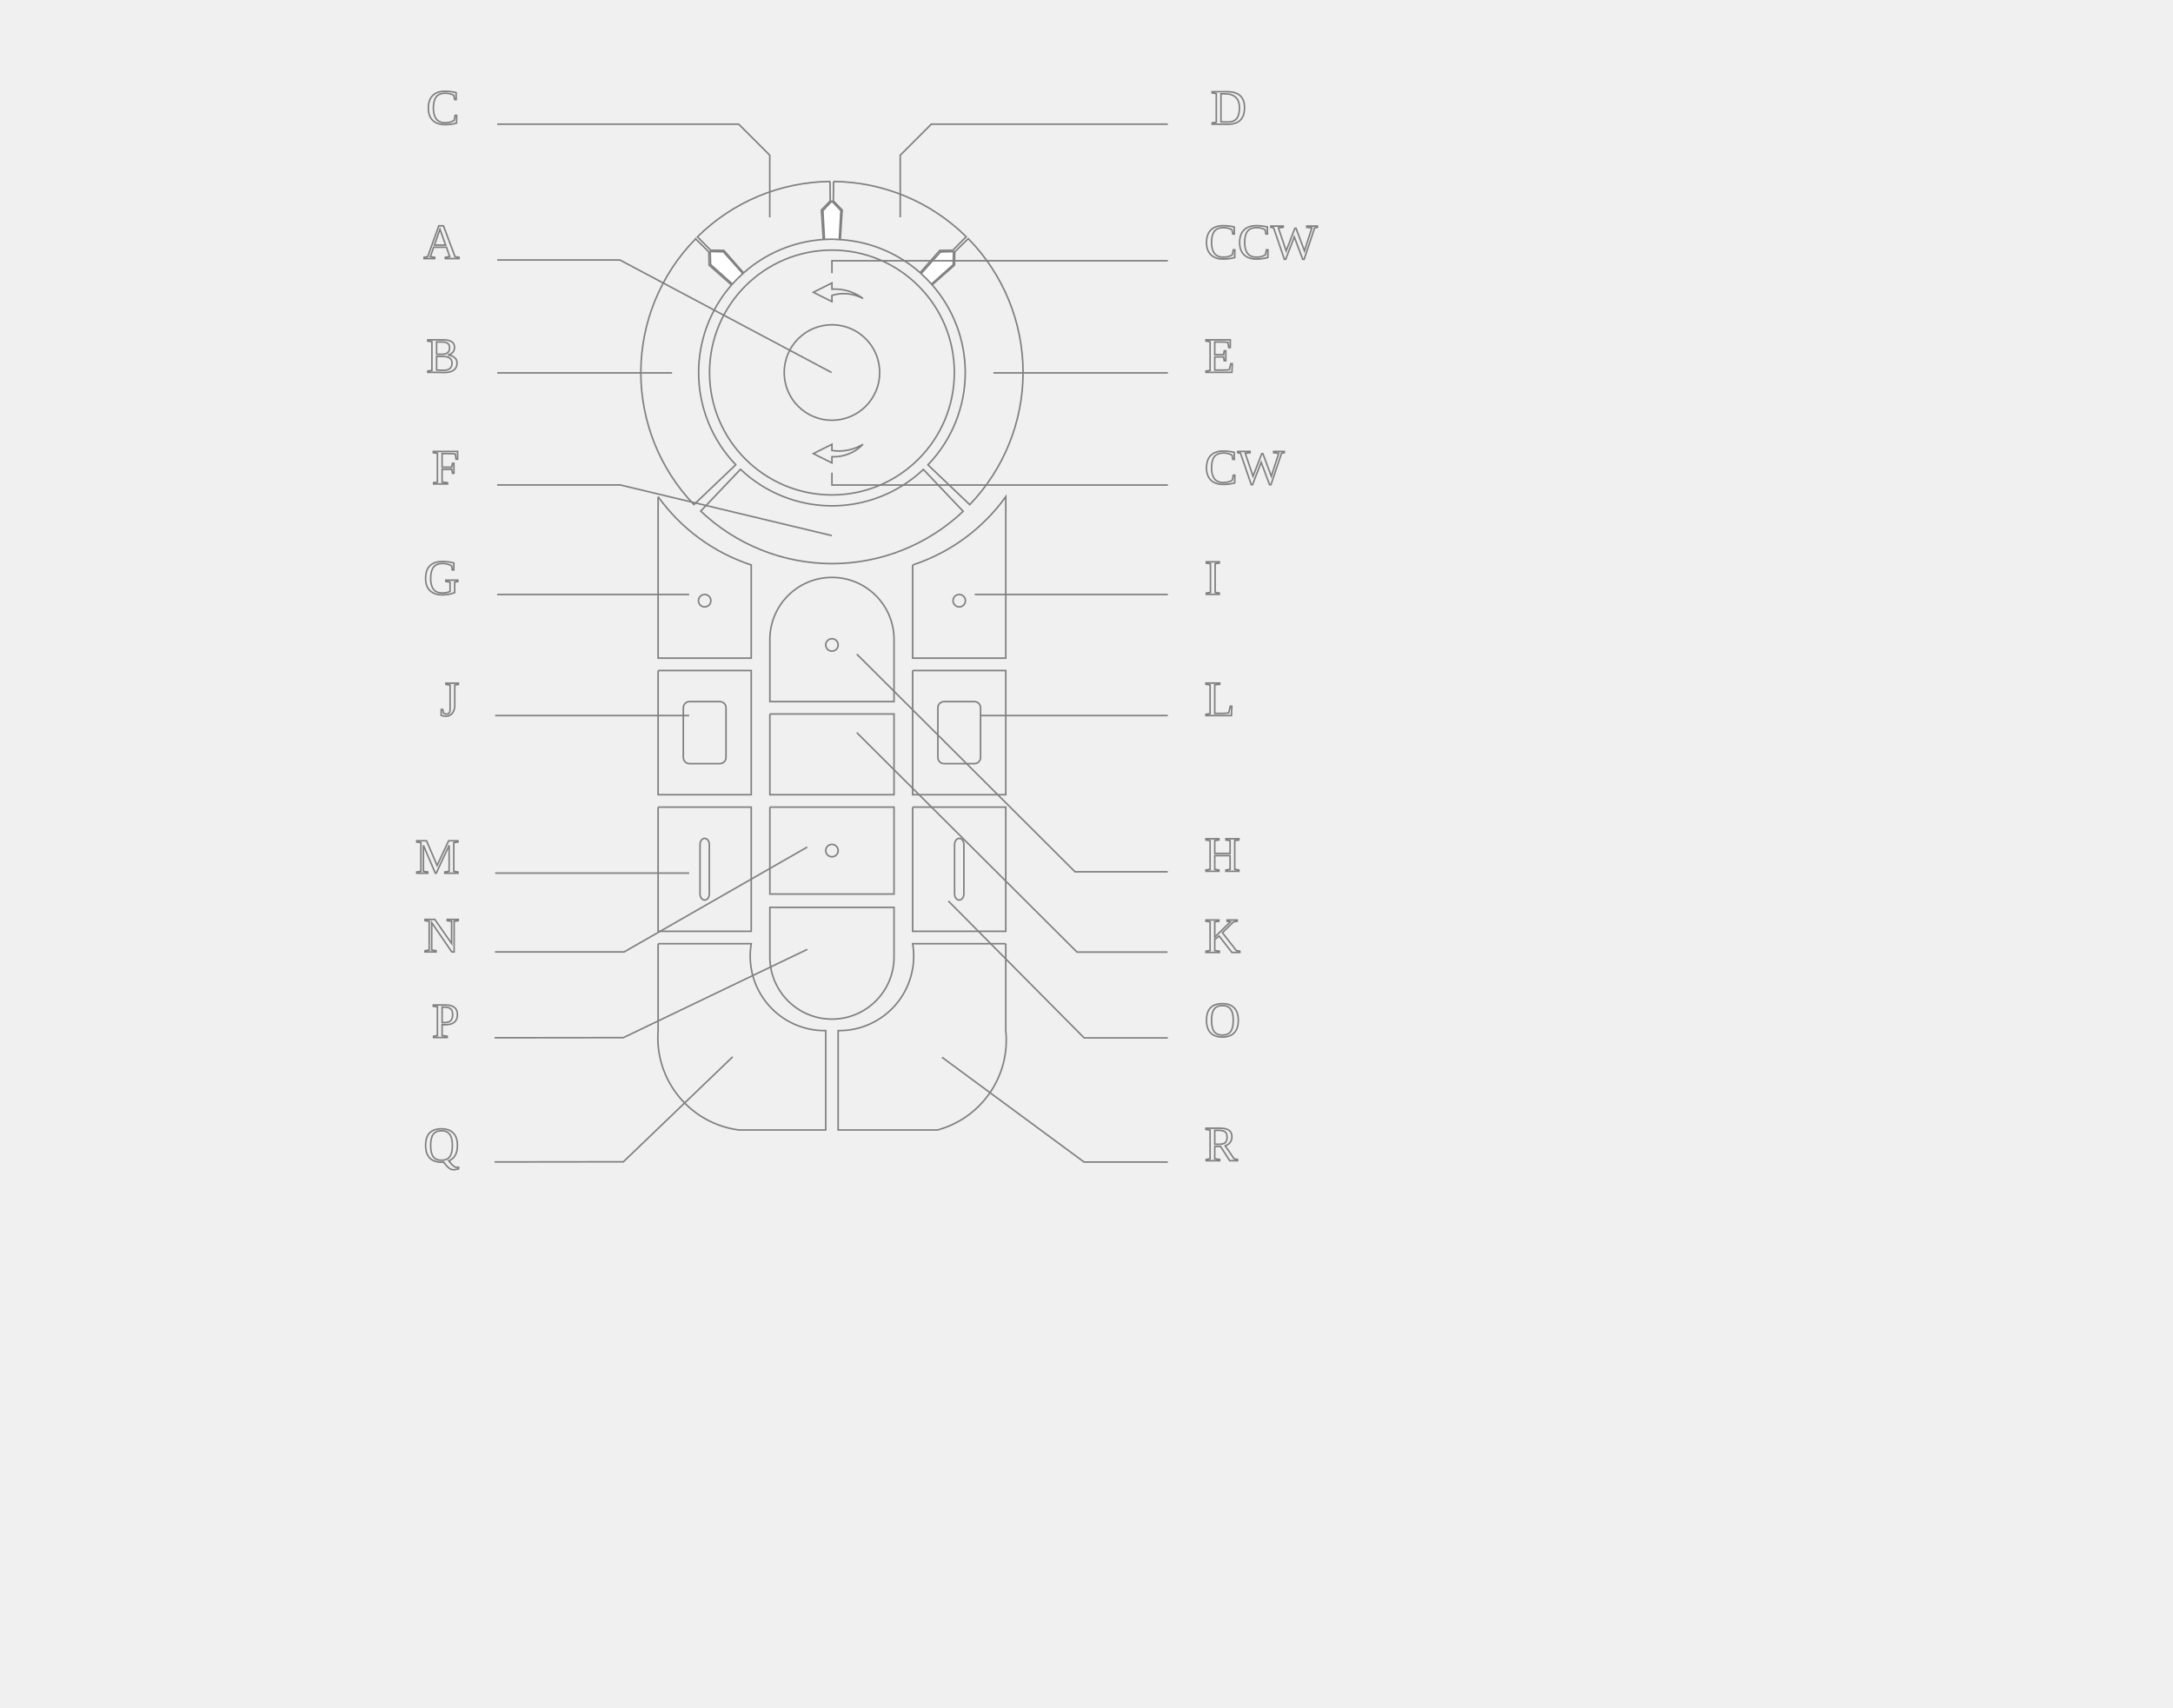
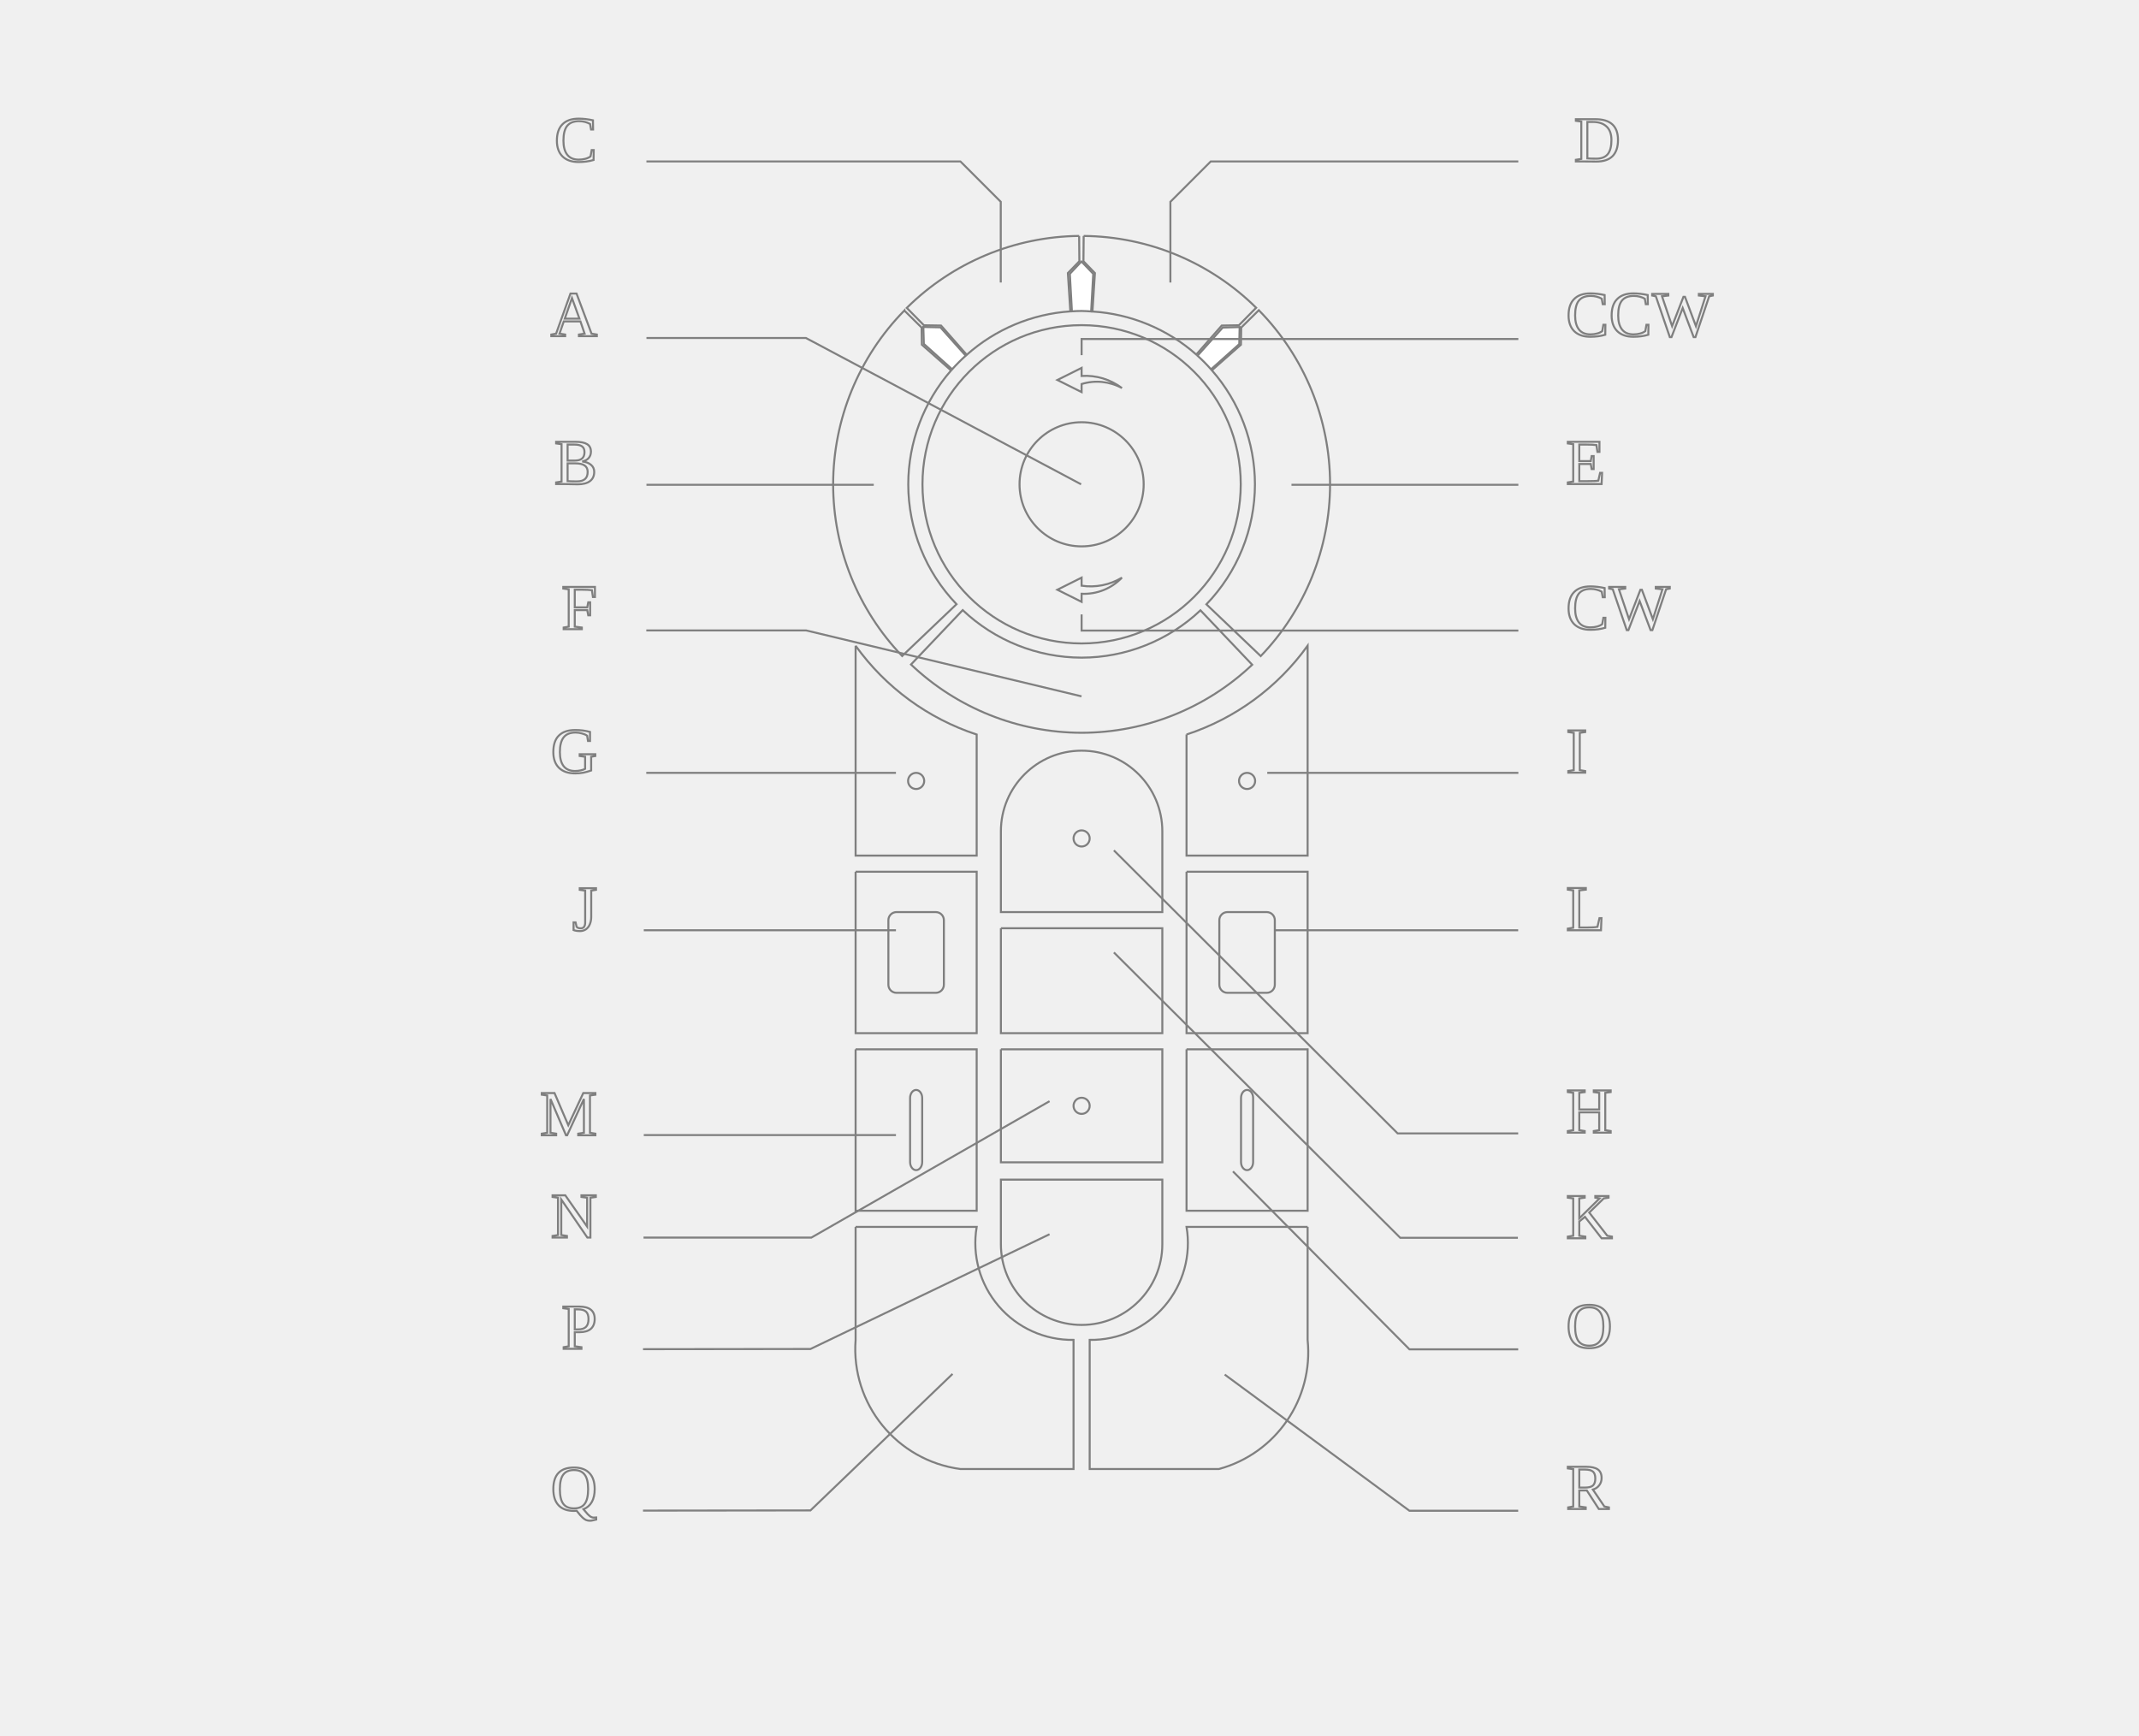
- <svg xmlns="http://www.w3.org/2000/svg" version="1.1" style="color:#000000;stroke:#7f7f7f;fill:none;stroke-width:.25;font-size:8" id="ek-remote" width="350" height="275">
+ <svg xmlns="http://www.w3.org/2000/svg" version="1.1" style="color:#000000;stroke:#7f7f7f;fill:none;stroke-width:.25;font-size:8" id="ek-remote" width="265" height="215">
  <defs id="defs3446" />
  <path id="LED0" d="m 114.393,40.51 0.06,2.094 3.51,3.146 a 21.474,21.474 0 0 1 1.68,-1.684 l -3.139,-3.512 -2.111,-0.045 z" style="fill:#ffffff" />
  <path id="LED1" d="m 133.98,32.4 -1.438,1.523 0.256,4.645 A 21.474,21.474 0 0 1 134,38.525 a 21.474,21.474 0 0 1 1.182,0.059 l 0.26,-4.66 -1.461,-1.523 z" style="fill:#ffffff" />
  <path id="LED2" d="m 153.578,40.521 -2.094,0.061 -3.123,3.484 a 21.474,21.474 0 0 1 1.674,1.691 l 3.498,-3.127 0.045,-2.109 z" style="fill:#ffffff" />
  <circle r="19.716" cy="60" cx="134" class="Ring TouchRing" id="Ring" />
  <circle r="0" cy="59" cx="134" class="Ring TouchRing" id="Ring Buttons" />
  <g id="GroupA">
    <circle id="ButtonA" class="A ModeSwitch Button" cx="134" cy="60" r="7.69" />
    <path id="LeaderA" class="A ModeSwitch Leader" d="m 133.938,60 -34.092,-18.125 -19.757,0" style="stroke:#808080" />
    <text id="LabelA" class="A ModeSwitch Label" x="74" y="41.65" style="text-anchor:end">A</text>
  </g>
  <g id="GroupB">
    <path d="M 112.039,38.471 A 30.783,30.783 0 0 0 103.217,60 a 30.783,30.783 0 0 0 8.551,21.275 l 6.736,-6.42 A 21.474,21.474 0 0 1 112.525,60 21.474,21.474 0 0 1 117.828,45.895 l -3.619,-3.189 -0.031,-2.125 -2.139,-2.109 z" class="B Button" id="ButtonB" />
    <path id="LeaderB" class="B Leader" d="m 80.088,60.061 28.162,0" style="stroke:#808080" />
    <text id="LabelB" class="B Label" x="74" y="59.97" style="text-anchor:end">B</text>
  </g>
  <g id="GroupD">
    <path d="m 134.256,29.23 -0.029,3.131 1.422,1.469 -0.305,4.762 a 21.474,21.474 0 0 1 12.863,5.332 l 3.154,-3.592 2.125,-0.035 2.139,-2.17 a 30.783,30.783 0 0 0 -21.369,-8.896 z" class="D Button" id="ButtonD" />
    <path id="LeaderD" class="D Leader" d="m 145,35 0,-10 5,-5 38.101,0" style="stroke:#808080" />
    <text id="LabelD" class="D Label" x="195" y="20" style="text-anchor:start">D</text>
  </g>
  <g id="GroupE">
    <path d="m 155.953,38.432 -2.18,2.148 -0.031,2.125 -3.602,3.174 A 21.474,21.474 0 0 1 155.475,60 21.474,21.474 0 0 1 149.461,74.869 l 6.73,6.414 A 30.783,30.783 0 0 0 164.783,60 30.783,30.783 0 0 0 155.953,38.432 Z" class="E Button" id="ButtonE" />
    <path id="LeaderE" class="E Leader" d="m 160,60.061 28.107,0" style="stroke:#808080" />
    <text id="LabelE" class="E Label" x="194" y="59.97" style="text-anchor:start">E</text>
  </g>
  <g id="GroupF">
    <path d="m 119.268,75.588 -6.406,6.738 A 30.783,30.783 0 0 0 134,90.783 30.783,30.783 0 0 0 155.135,82.355 l -6.41,-6.742 A 21.474,21.474 0 0 1 134,81.475 21.474,21.474 0 0 1 119.268,75.588 Z" class="F Button" id="ButtonF" />
    <path style="stroke:#808080" d="M 133.989,86.27 99.875,78.105 l -19.803,0" class="F Leader" id="LeaderF" />
    <text id="LabelF" class="F Label" x="74" y="77.948" style="text-anchor:end">F</text>
  </g>
  <path id="ButtonR" class="R Button" d="m 162,152 -15,0 a 12,12 0 0 1 -12,14 l 0,16 16,0 a 15,15 0 0 0 11,-16 l 0,-14" />
  <g id="GroupC">
    <path d="m 133.693,29.229 a 30.783,30.783 0 0 0 -21.352,8.916 l 2.121,2.152 2.125,0.035 3.182,3.623 a 21.474,21.474 0 0 1 12.834,-5.379 l -0.303,-4.746 1.422,-1.469 -0.029,-3.133 z" class="C Button" id="ButtonC" />
    <text id="LabelC" class="C Label" x="74" y="19.996" style="text-anchor:end">C</text>
    <path style="stroke:#808080" d="m 123.983,35 0,-10 -5,-5 -38.897,0" class="C Leader" id="LeaderC" />
  </g>
  <g id="GroupG">
    <path d="m 106,80 a 30,30 0 0 0 15,11 l 0,15 -15,0 0,-26" class="G Button" id="ButtonG" />
    <path id="LeaderG" class="G Leader" d="m 111,95.75 -30.933,0" style="stroke:#808080" />
    <text id="LabelG" class="G Label" x="74" y="95.739" style="text-anchor:end">G</text>
    <circle r="1" cx="113.5" cy="96.75" id="DotG" />
  </g>
  <g id="GroupI">
    <path d="m 147,91 a 30,30 0 0 0 15,-11 l 0,26 -15,0 0,-15" class="I Button" id="ButtonI" />
    <path id="LeaderI" class="I Leader" d="m 157,95.75 31.108,0" style="stroke:#808080" />
    <text id="LabelI" class="I Label" x="194" y="95.727" style="text-anchor:start">I</text>
    <circle id="DotI" cy="96.75" cx="154.5" r="1" />
  </g>
  <g id="GroupJ">
    <path d="m 106,108 15,0 0,20 -15,0 0,-20" class="J Button" id="ButtonJ" />
    <path id="LeaderJ" class="J Leader" d="m 111,115.25 -31.243,0" style="stroke:#808080" />
    <text id="LabelJ" class="J Label" x="74" y="115.273" style="text-anchor:end">J</text>
    <rect x="110.062" y="113" width="6.875" height="10" ry="1" rx="1" id="RectangleJ" />
  </g>
  <g id="GroupL">
    <path d="m 147,108 15,0 0,20 -15,0 0,-20" class="L Button" id="ButtonL" />
    <path id="LeaderL" class="L Leader" d="m 158,115.25 30.088,0" style="stroke:#808080" />
    <text id="LabelL" class="L Label" x="194" y="115.25" style="text-anchor:start">L</text>
    <rect id="RectangleL" rx="1" ry="1" height="10" width="6.875" y="113" x="151.062" />
  </g>
  <g id="GroupM">
    <path d="m 106,130 15,0 0,20 -15,0 0,-20" class="M Button" id="ButtonM" />
    <path id="LeaderM" class="M Leader" d="m 111,140.625 -31.243,0" style="stroke:#808080" />
    <text id="LabelM" class="M Label" x="74" y="140.651" style="text-anchor:end">M</text>
    <rect id="LineM" rx="0.745" ry="1" height="9.934" width="1.5" y="135.033" x="112.75" />
  </g>
  <path id="ButtonO" class="O Button" d="m 147,130 15,0 0,20 -15,0 0,-20" />
  <path style="stroke:#808080" d="m 152.75,145.125 21.867,22.044 13.474,0" class="O Leader" id="LeaderO" />
  <text style="text-anchor:start" y="166.955" x="194" class="O Label" id="LabelO">O</text>
  <rect id="LineO" rx="0.745" ry="1" height="9.934" width="1.5" y="135.033" x="153.75" />
  <g id="GroupH">
    <path d="m 124,103 a 10,10 0 1 1 20,0 l 0,10 -20,0 0,-10" class="H Button" id="ButtonH" />
    <path id="LeaderH" class="H Leader" d="m 138,105.354 35.151,35.062 14.938,0" style="stroke:#808080" />
    <text id="LabelH" class="H Label" x="194" y="140.328" style="text-anchor:start">H</text>
    <circle r="1" cx="134" cy="103.875" id="DotH" />
  </g>
  <g id="GroupK">
    <path d="m 124,115 20,0 0,13 -20,0 0,-13" class="K Button" id="ButtonK" />
    <path id="LeaderK" class="K Leader" d="m 138,118 35.475,35.35 14.576,0" style="stroke:#808080" />
    <text id="LabelK" class="K Label" x="194" y="153.409" style="text-anchor:start">K</text>
  </g>
  <g id="g4258">
    <path id="LeaderN" class="N Leader" d="m 130.028,136.429 -29.508,16.896 -20.795,0" style="stroke:#808080" />
    <text id="LabelN" class="N Label" x="74" y="153.326" style="text-anchor:end">N</text>
    <g id="g4230">
      <path id="ButtonN" class="N Button" d="m 124,130 20,0 0,14 -20,0 0,-14" />
      <circle r="1" cx="134" cy="137" id="DotN" />
    </g>
  </g>
  <g id="GroupP" transform="translate(0,0.1456568)">
    <path d="m 124,154 a 10,10 0 0 0 20,0 l 0,-8 -20,0 0,8" class="P Button" id="ButtonP" />
    <path id="LeaderP" class="P Leader" d="m 130.028,152.765 -29.619,14.215 -20.747,0.024" style="stroke:#808080" />
    <text id="LabelP" class="P Label" x="74" y="166.962" style="text-anchor:end">P</text>
  </g>
  <g id="GroupRingCCW">
    <path id="LeaderRingCCW" class="RingCCW Ring Leader" d="m 134,44 0,-2 54.107,0" style="stroke:#808080" />
    <text id="LabelRingCCW" class="RingCCW Ring Label" x="194" y="41.646" style="text-anchor:start">CCW</text>
    <path id="RingCCW" class="RingCCW Button" d="m 131,47.077 3,-1.5 0,1 a 7.5,7.5 0 0 1 5,1.5 6.5,6.5 0 0 0 -5,-0.5 l 0,1 z" />
  </g>
  <g id="GroupRingCW">
    <path id="LeaderRingCW" class="RingCW Ring Leader" d="m 134,76.121 0,2 54.107,0" style="stroke:#808080" />
    <text id="LabelRingCW" class="RingCW Ring Label" x="194" y="77.945" style="text-anchor:start">CW</text>
    <path id="RingCW" class="RingCW Button" d="m 131,73.063 3,-1.5 0,1 a 7.5,7.5 0 0 0 5,-1 6.5,6.5 0 0 1 -5,2 l 0,1 z" />
  </g>
  <text id="LabelR" class="R Label" x="194" y="186.955" style="text-anchor:start">R</text>
  <path style="stroke:#808080" d="m 151.73,170.296 22.886,16.873 13.474,0" class="R Leader" id="LeaderR" />
  <g id="g4265">
    <path d="m 106,152 15,0 a 12,12 0 0 0 12,14 l 0,16 -14,0 a 15,15 0 0 1 -13,-16 l 0,-14" class="Q Button" id="ButtonQ" />
    <path style="stroke:#808080" d="m 118.011,170.216 -17.602,16.91 -20.747,0.024" class="Q Leader" id="LeaderQ" />
    <text style="text-anchor:end" y="187.108" x="74" class="Q Label" id="LabelQ">Q</text>
  </g>
</svg>
